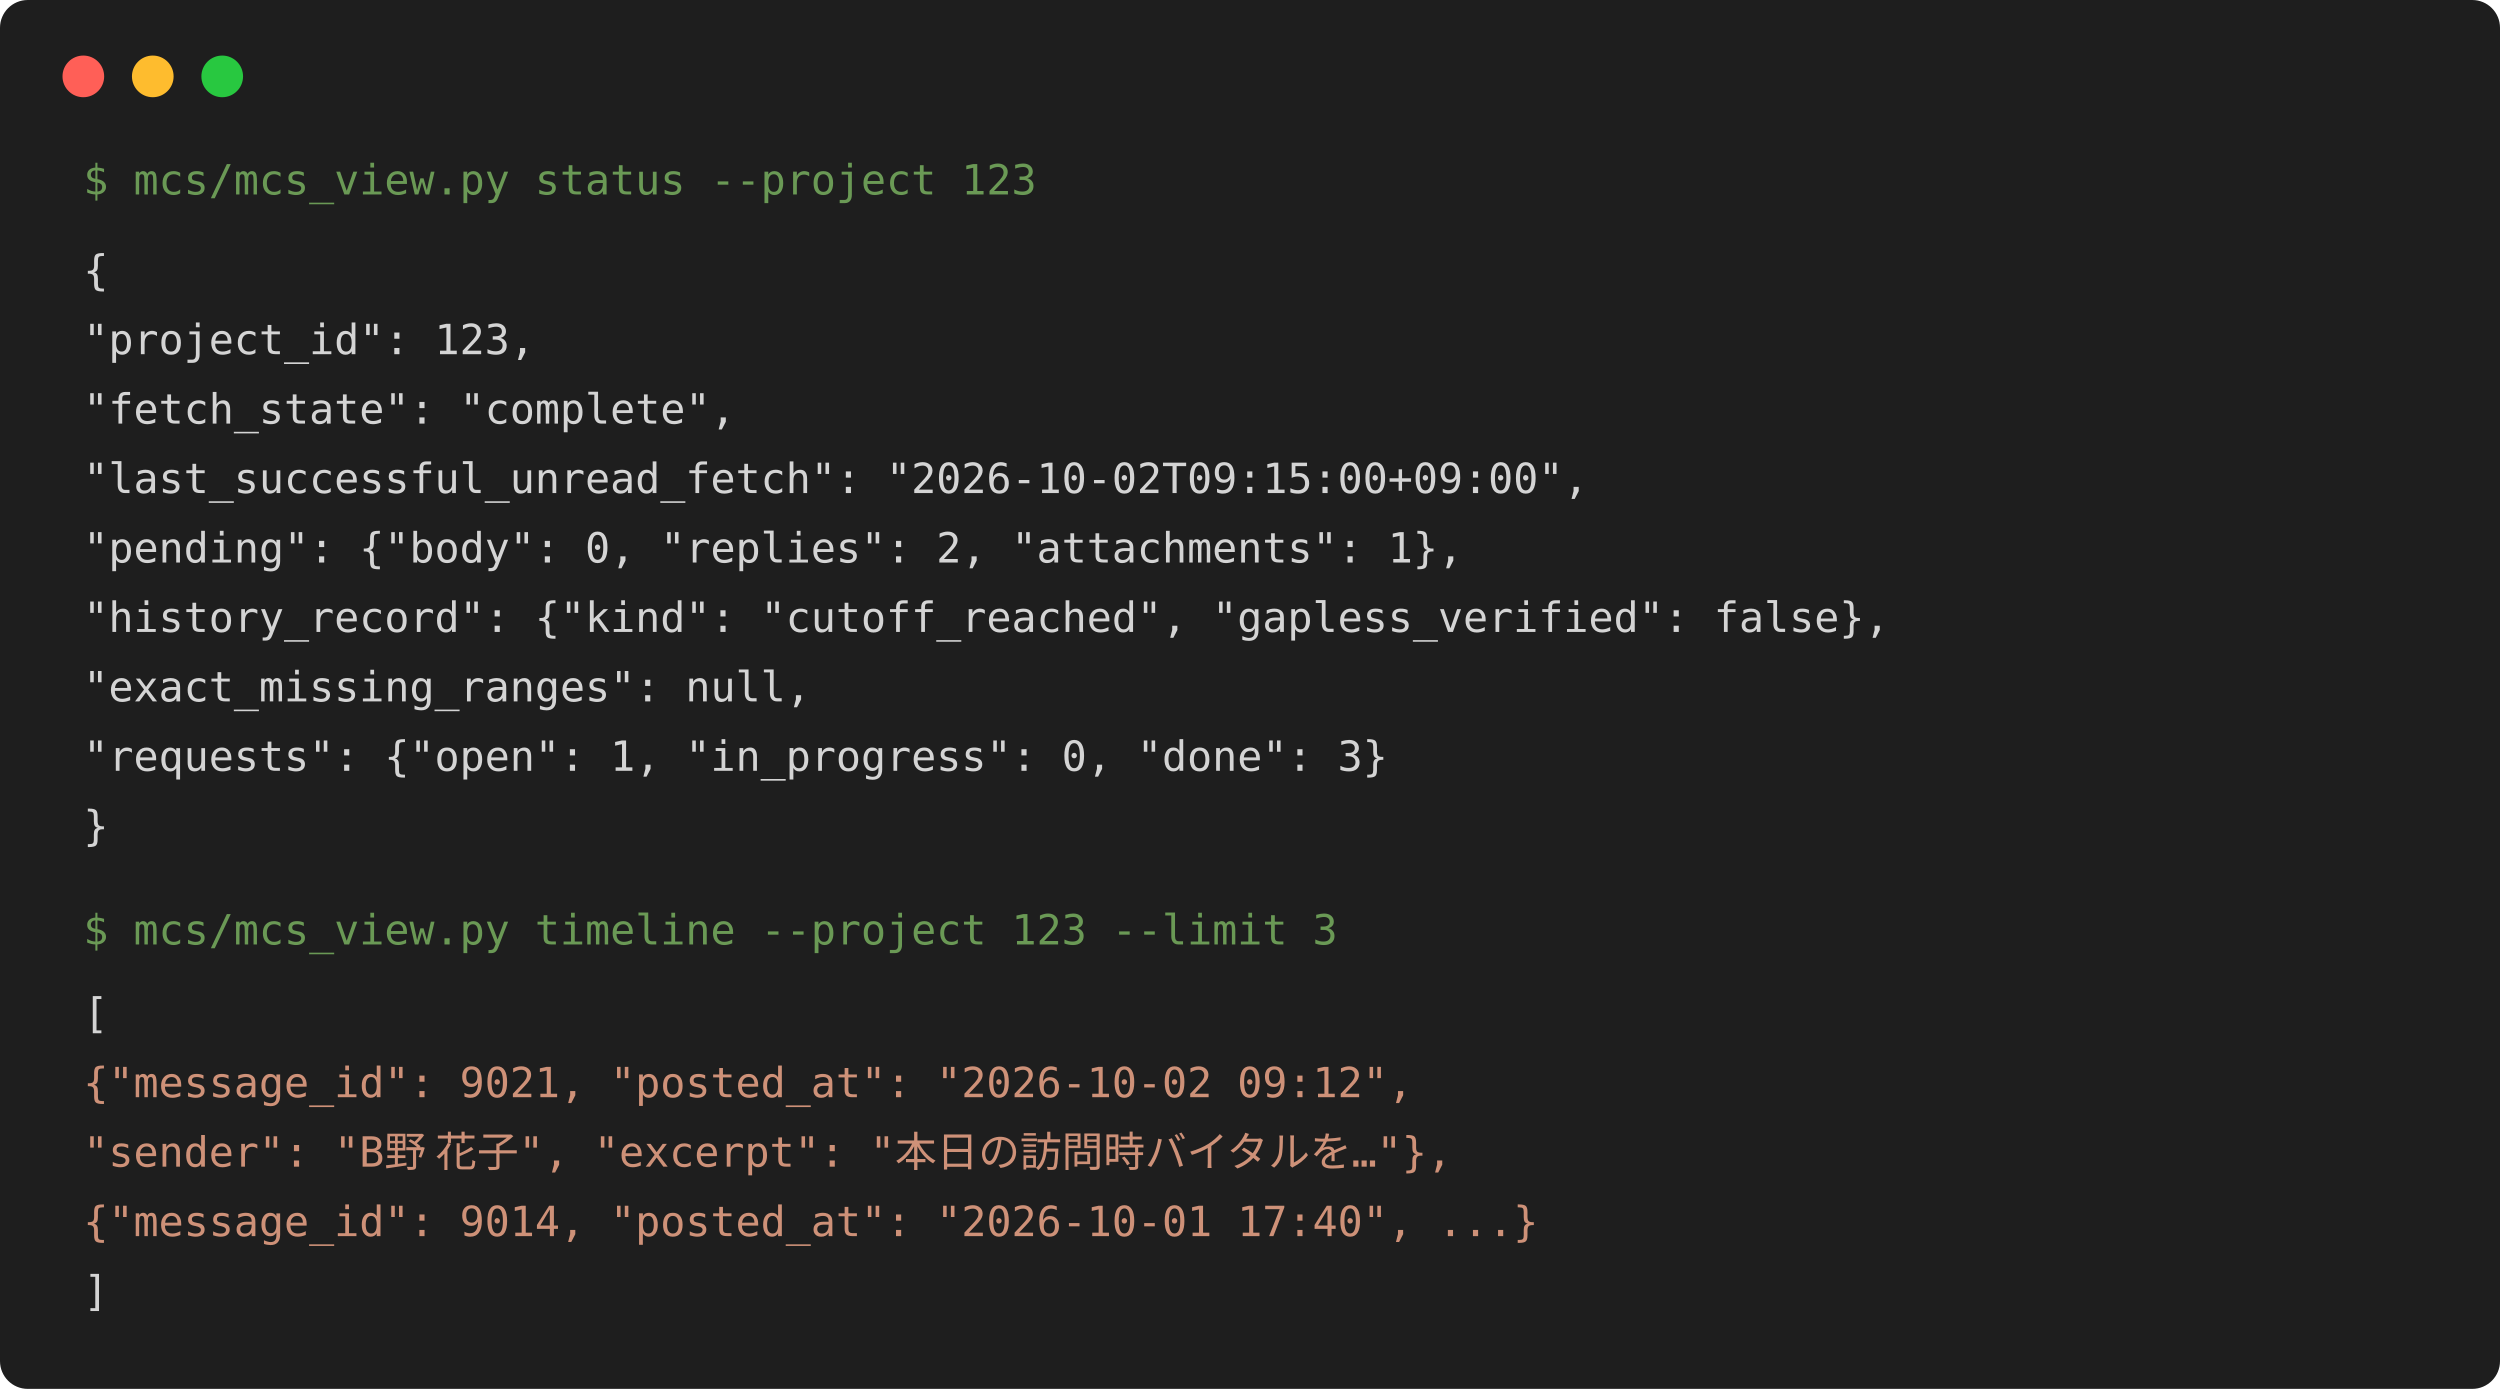
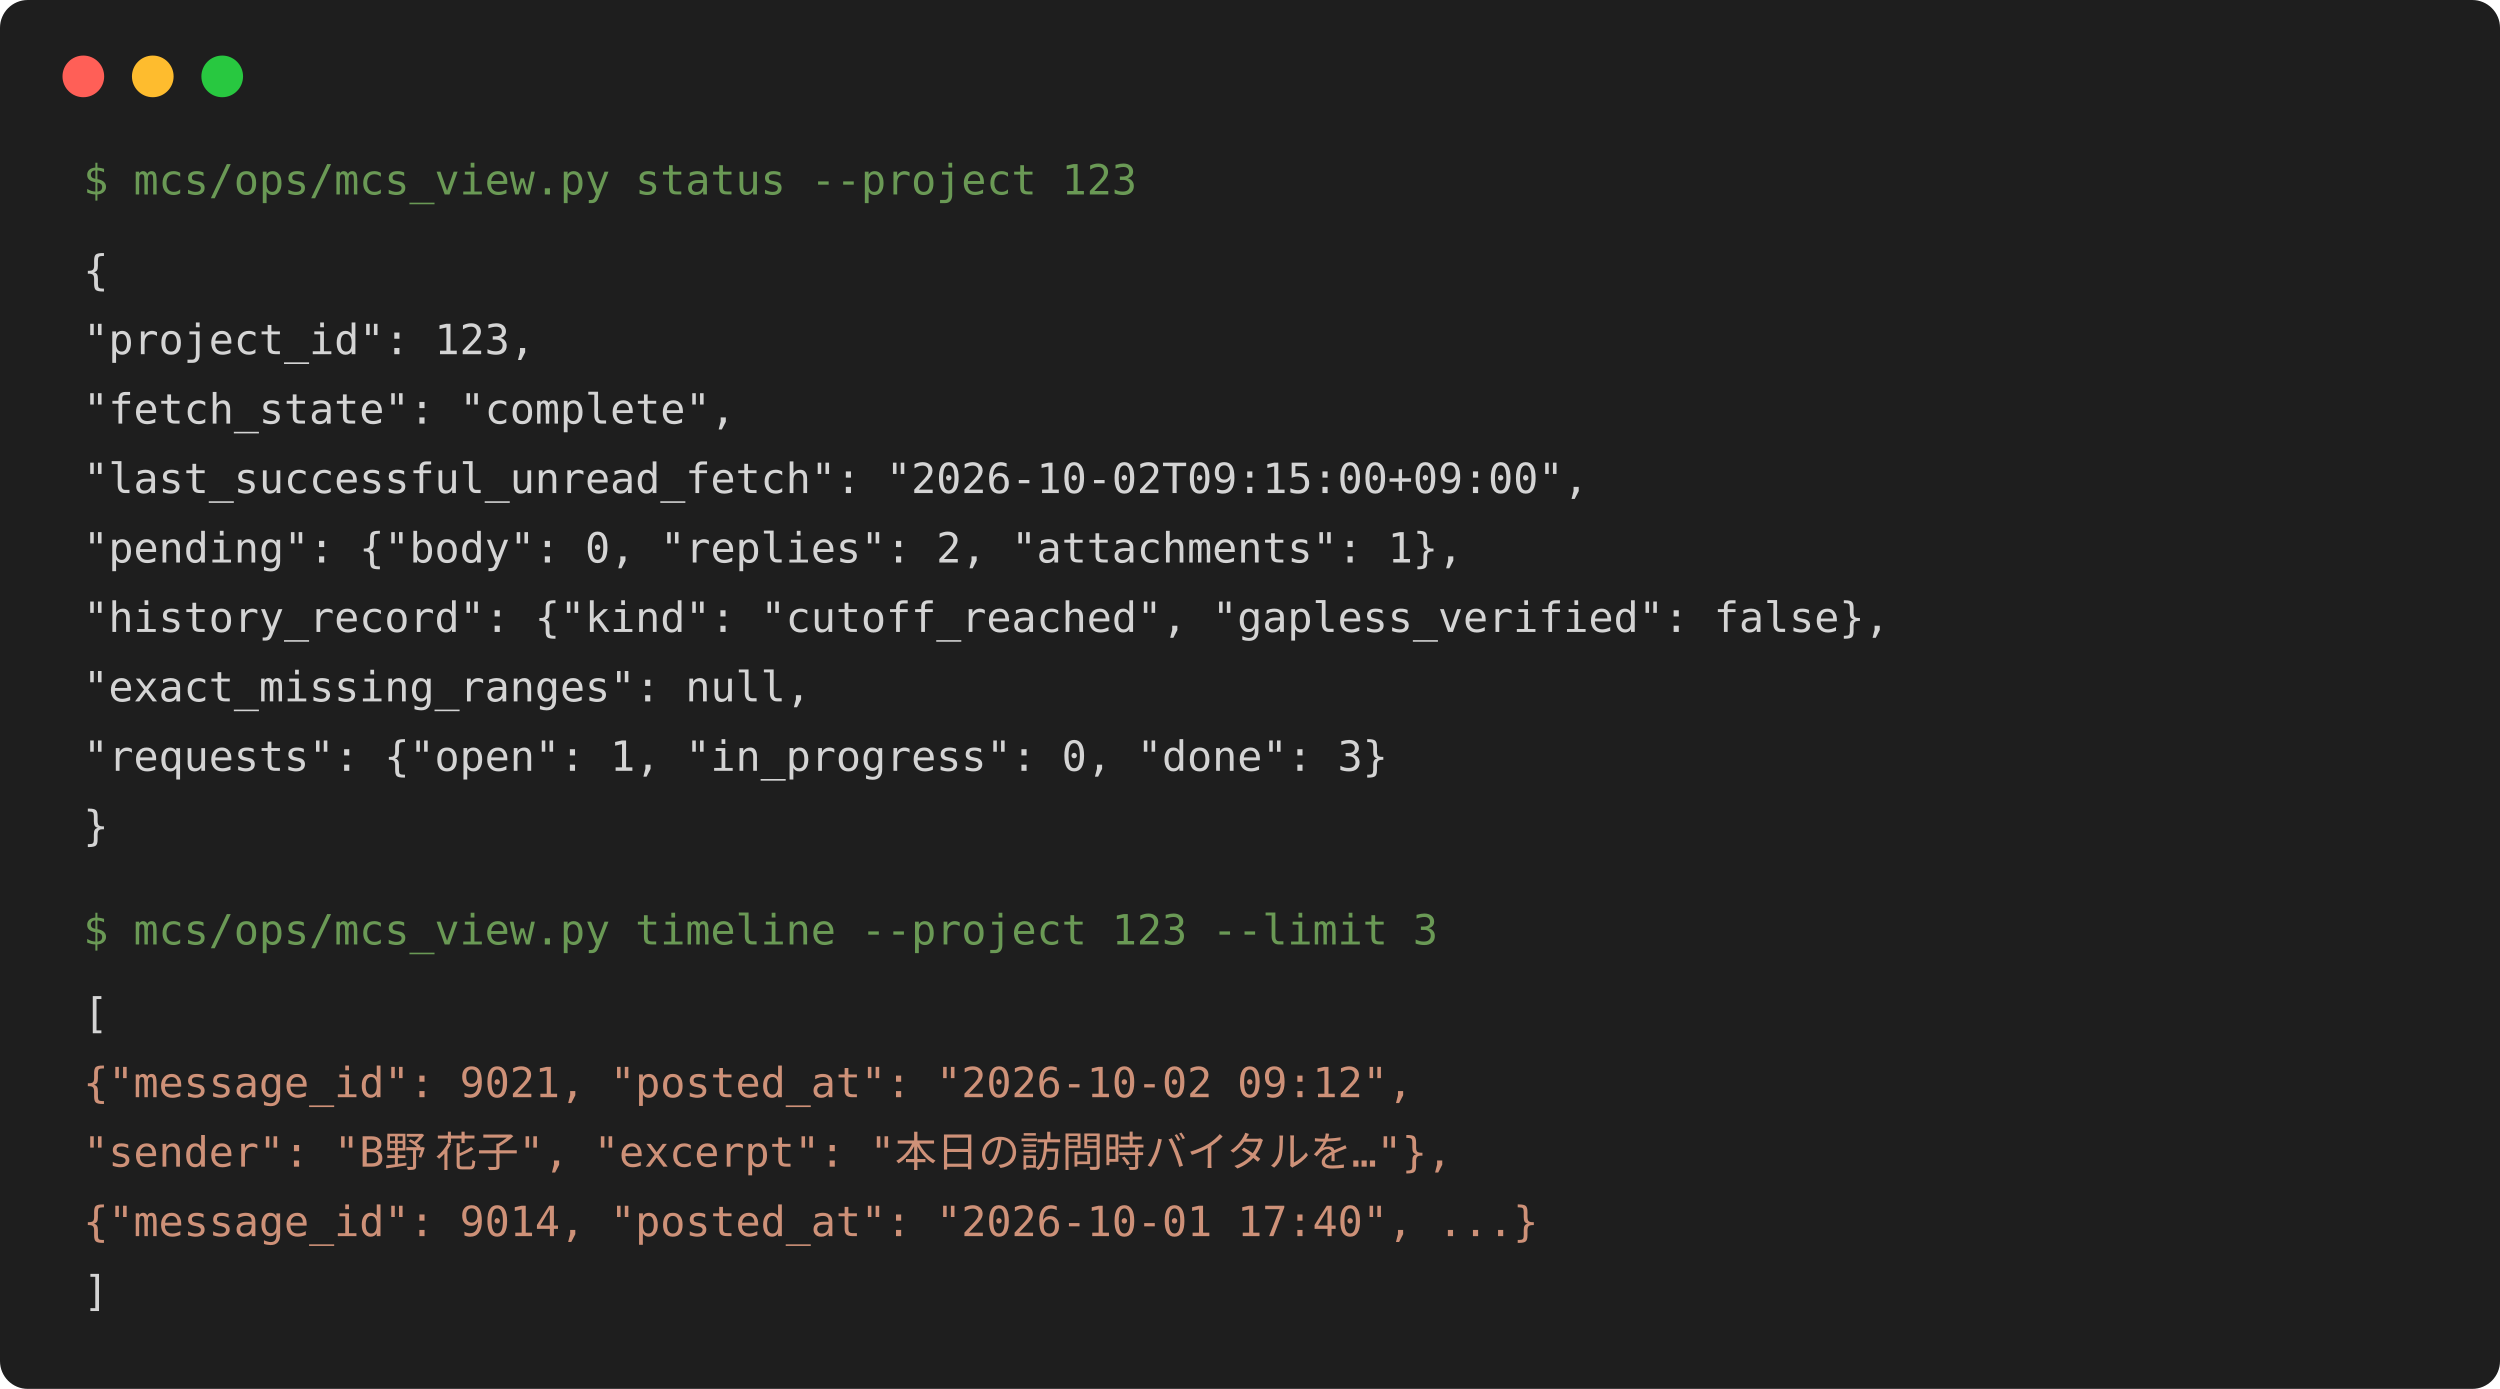
<svg xmlns="http://www.w3.org/2000/svg" width="720" height="400" viewBox="0 0 720 400" font-family="Menlo, monospace">
  <rect width="720" height="400" rx="8" fill="#1e1e1e" />
  <circle cx="24" cy="22" r="6" fill="#ff5f57" />
  <circle cx="44" cy="22" r="6" fill="#febc2e" />
  <circle cx="64" cy="22" r="6" fill="#28c840" />
-   <text x="24" y="56" font-size="12" fill="#6a9955">$ mcs/mcs_view.py status --project 123</text>
+   <text x="24" y="56" font-size="12" fill="#6a9955">$ mcs/ops/mcs_view.py status --project 123</text>
  <text x="24" y="82" font-size="12" fill="#d4d4d4">{</text>
  <text x="24" y="102" font-size="12" fill="#d4d4d4">  "project_id": 123,</text>
  <text x="24" y="122" font-size="12" fill="#d4d4d4">  "fetch_state": "complete",</text>
  <text x="24" y="142" font-size="12" fill="#d4d4d4">  "last_successful_unread_fetch": "2026-10-02T09:15:00+09:00",</text>
  <text x="24" y="162" font-size="12" fill="#d4d4d4">  "pending": {"body": 0, "replies": 2, "attachments": 1},</text>
  <text x="24" y="182" font-size="12" fill="#d4d4d4">  "history_record": {"kind": "cutoff_reached", "gapless_verified": false},</text>
  <text x="24" y="202" font-size="12" fill="#d4d4d4">  "exact_missing_ranges": null,</text>
  <text x="24" y="222" font-size="12" fill="#d4d4d4">  "requests": {"open": 1, "in_progress": 0, "done": 3}</text>
  <text x="24" y="242" font-size="12" fill="#d4d4d4">}</text>
-   <text x="24" y="272" font-size="12" fill="#6a9955">$ mcs/mcs_view.py timeline --project 123 --limit 3</text>
+   <text x="24" y="272" font-size="12" fill="#6a9955">$ mcs/ops/mcs_view.py timeline --project 123 --limit 3</text>
  <text x="24" y="296" font-size="12" fill="#d4d4d4">[</text>
  <text x="24" y="316" font-size="12" fill="#ce9178">  {"message_id": 9021, "posted_at": "2026-10-02 09:12",</text>
  <text x="24" y="336" font-size="12" fill="#ce9178">   "sender": "B野 花子", "excerpt": "本日の訪問時バイタルを…"},</text>
  <text x="24" y="356" font-size="12" fill="#ce9178">  {"message_id": 9014, "posted_at": "2026-10-01 17:40", ...}</text>
  <text x="24" y="376" font-size="12" fill="#d4d4d4">]</text>
</svg>
